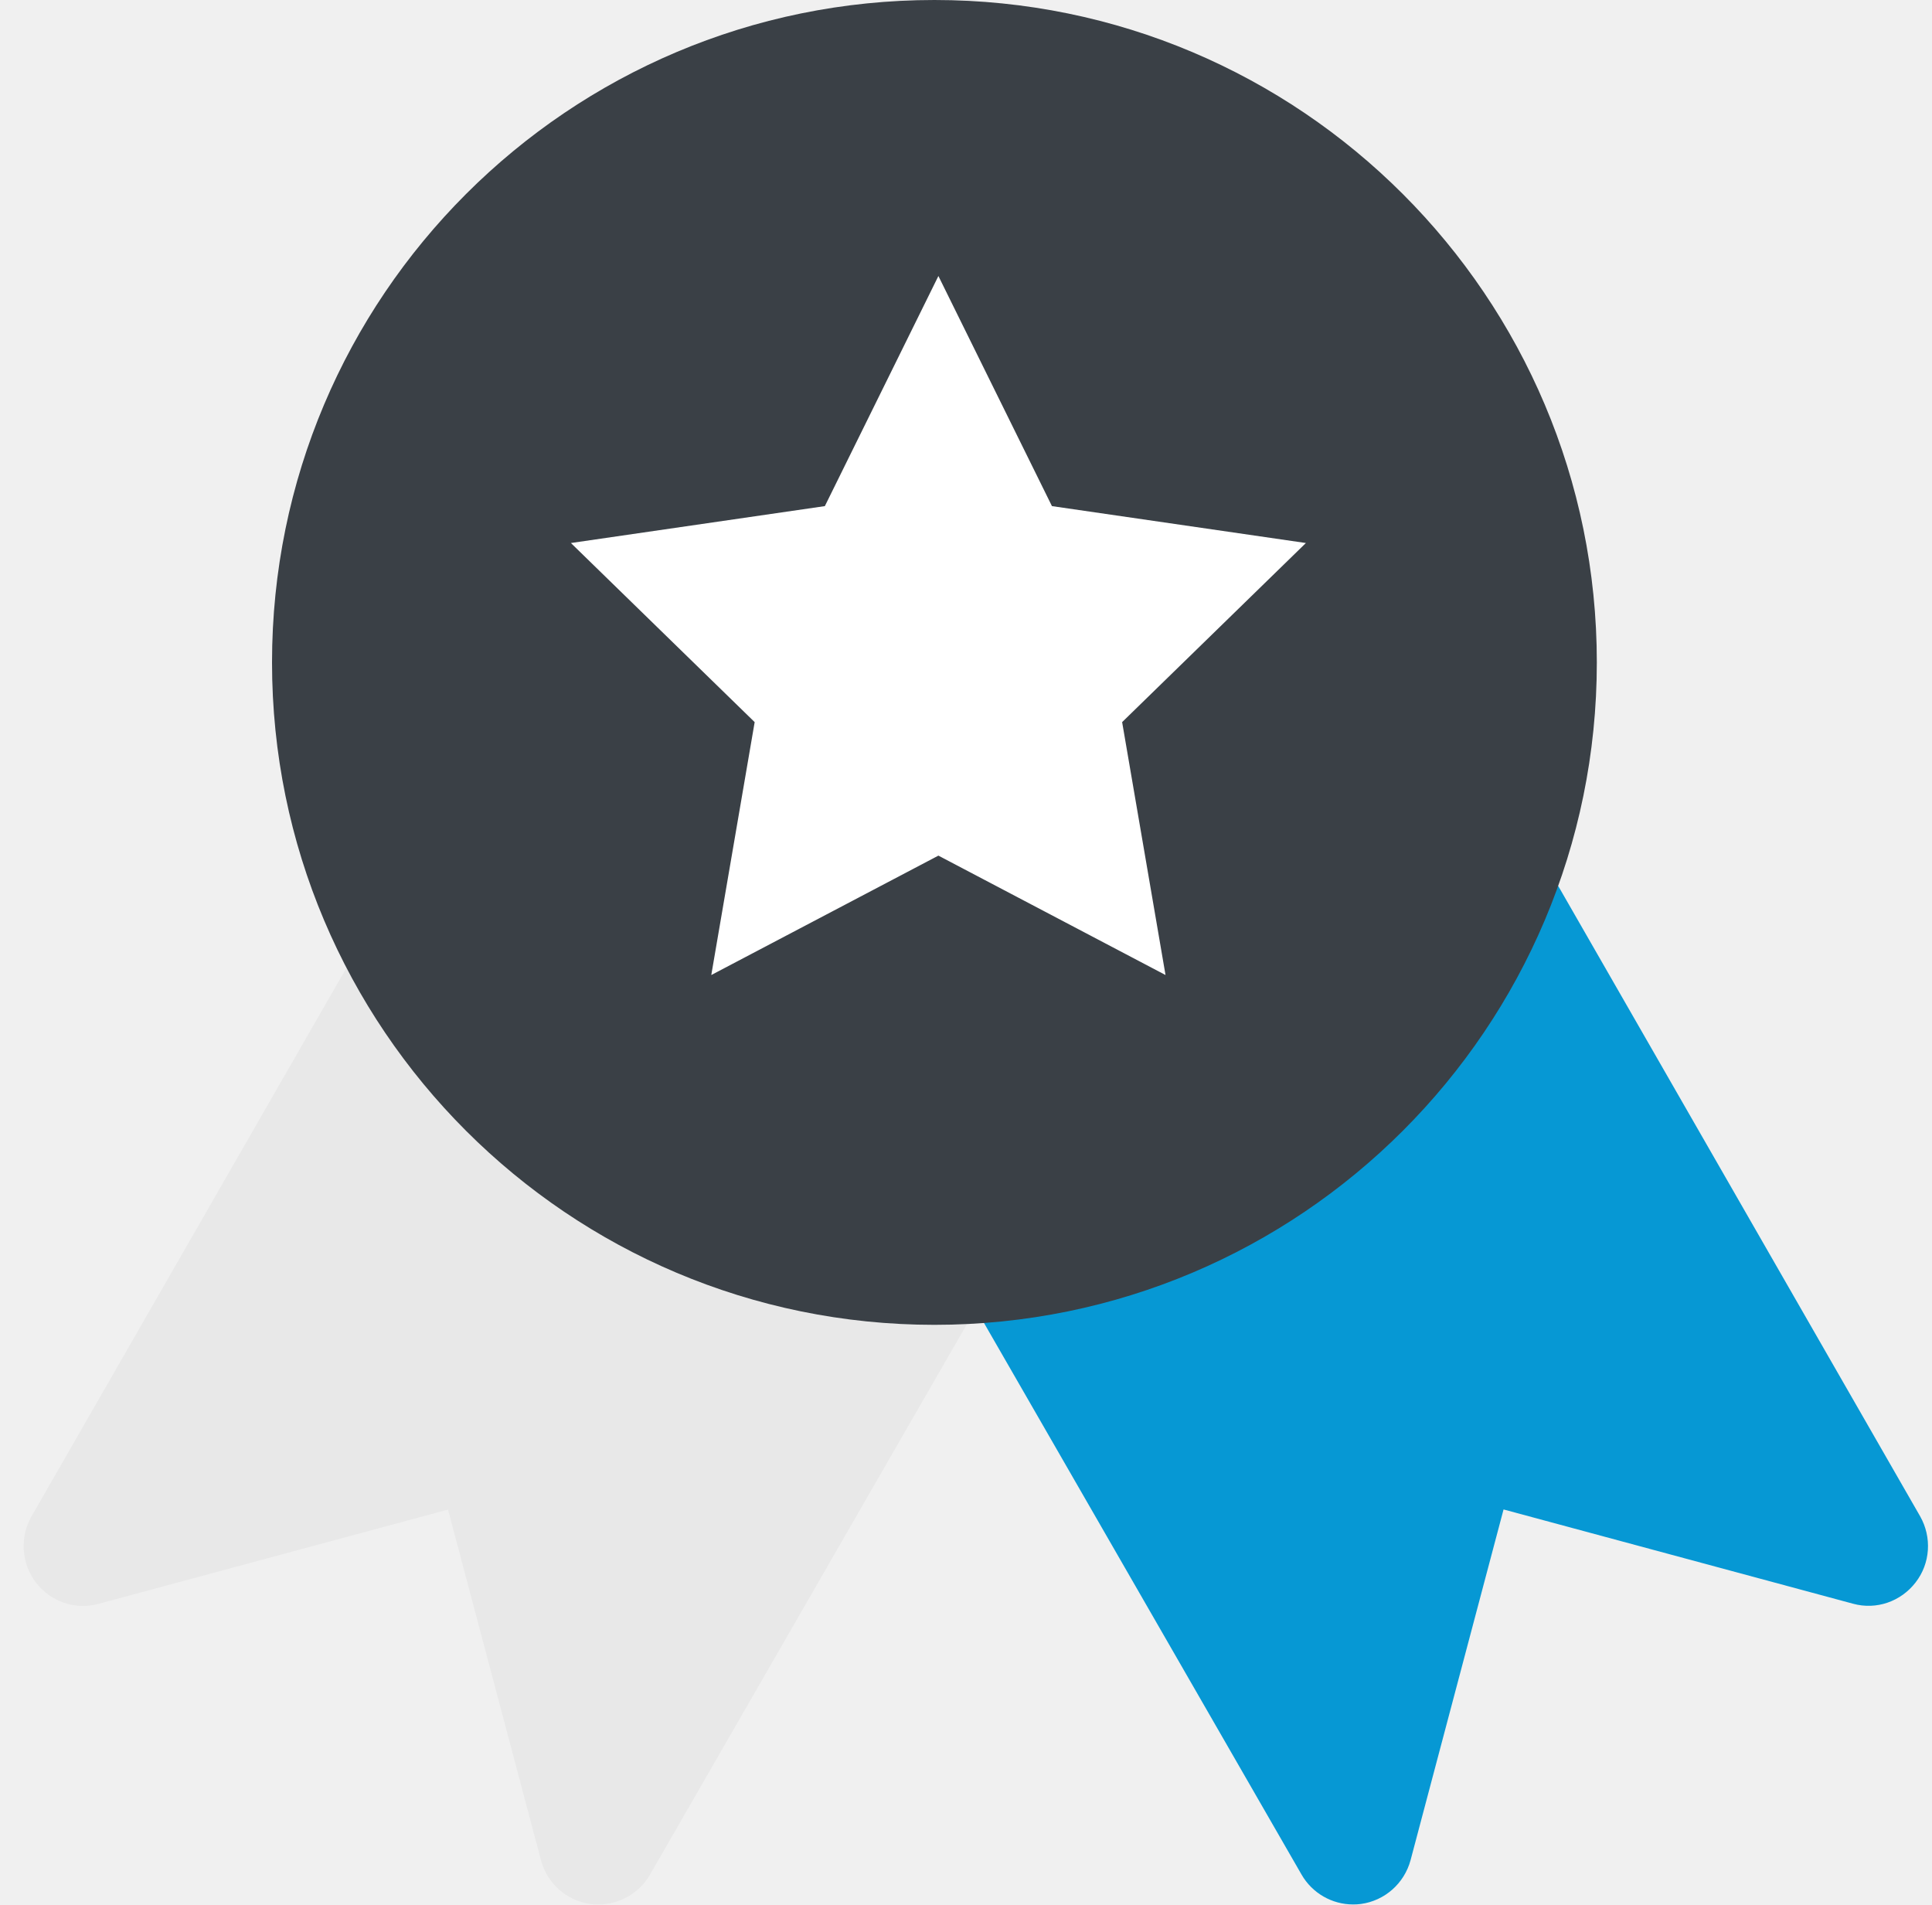
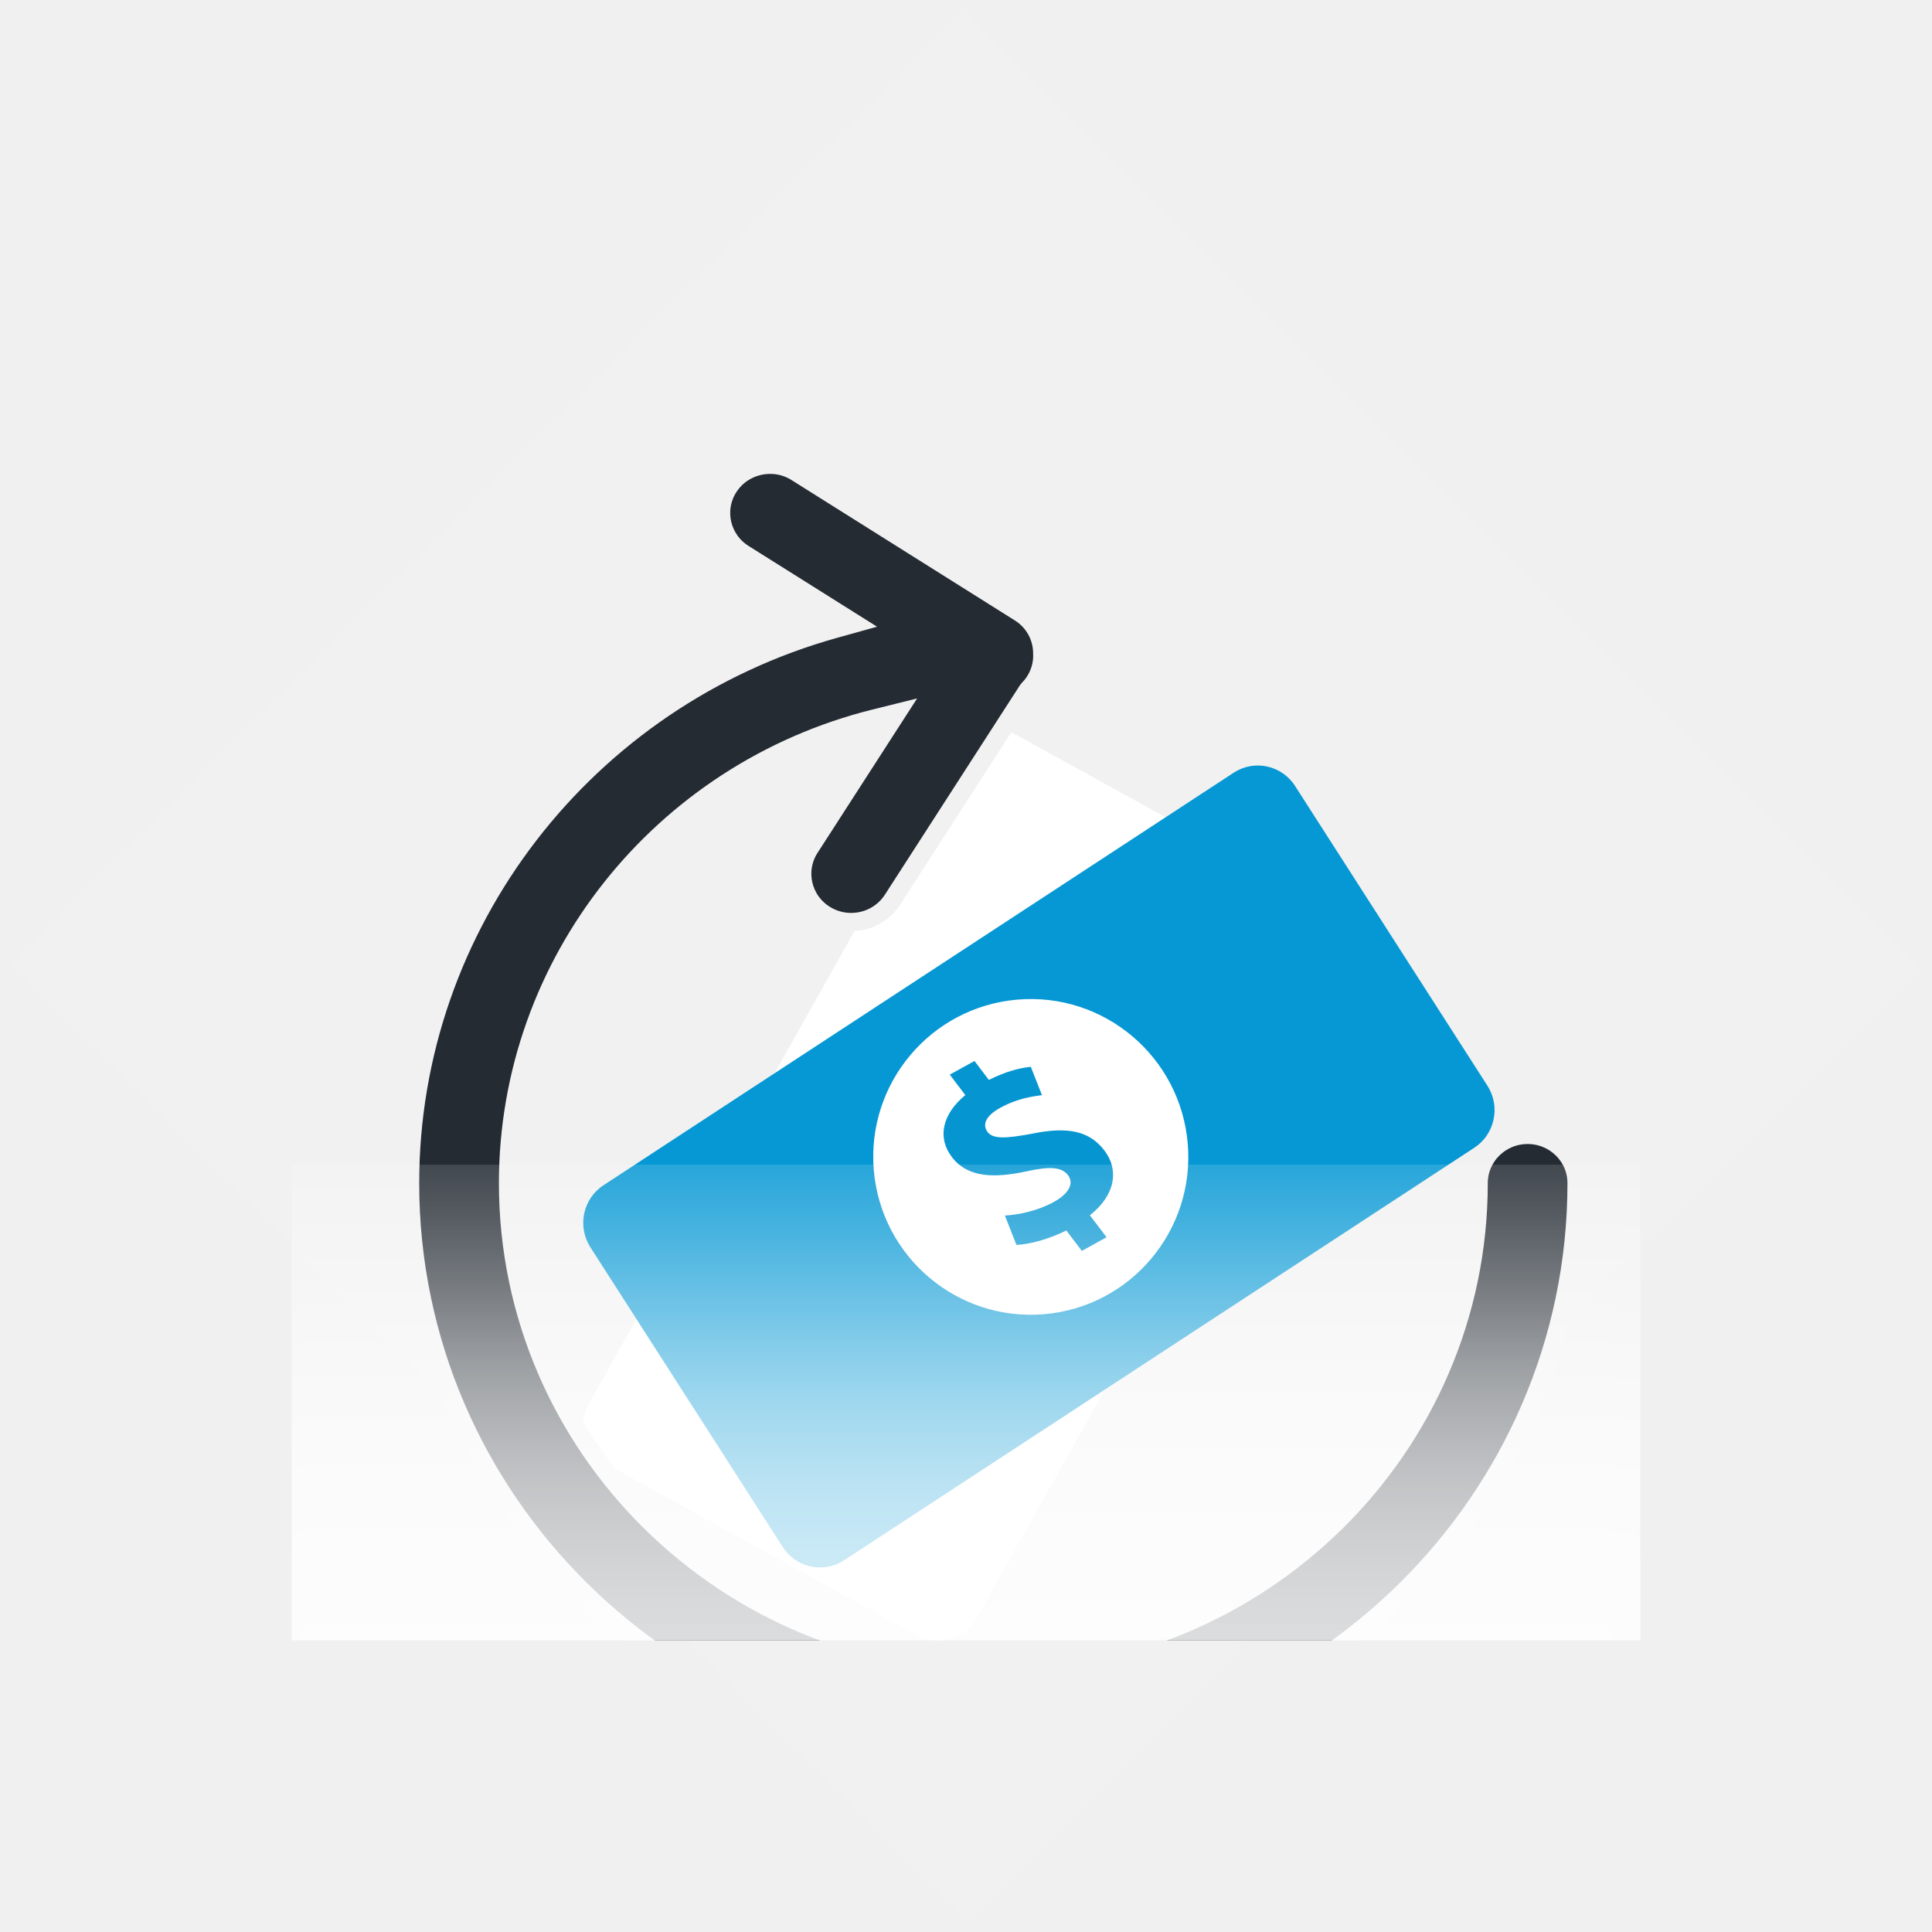
- <svg xmlns="http://www.w3.org/2000/svg" width="70px" height="69px" viewBox="0 0 70 69" version="1.1">
-   <g id="Page-1" stroke="none" stroke-width="1" fill="none" fill-rule="evenodd">
-     <g id="главная" transform="translate(-1161, -2409)">
-       <g id="icon_4" transform="translate(1160, 2406)">
-         <rect id="Rectangle-Copy-8" x="0" y="0" width="74" height="74" />
-         <g id="ribbon" transform="translate(1, 3)">
-           <g id="Group" transform="translate(0.85567, 31)" fill-rule="nonzero">
-             <path d="M68.714,23.936 L55.647,1.178 C55.35,0.663 54.854,0.291 54.28,0.153 C53.707,0.014 53.099,0.118 52.598,0.442 L34.486,12.3 C33.529,12.931 33.227,14.199 33.796,15.195 L46.302,36.918 C46.69,37.593 47.406,38 48.17,38 C48.26,38 48.359,37.996 48.45,37.983 C49.317,37.866 50.024,37.238 50.252,36.395 L53.621,23.689 L66.282,27.104 C67.127,27.337 68.016,27.026 68.55,26.333 C69.085,25.645 69.146,24.698 68.714,23.936 Z" id="Path" fill="#0698D4" />
-             <path d="M34.512,12.304 L16.399,0.447 C15.903,0.118 15.287,0.01 14.717,0.157 C14.144,0.291 13.648,0.663 13.355,1.178 L0.288,23.936 C-0.148,24.698 -0.083,25.645 0.447,26.338 C0.978,27.03 1.871,27.342 2.716,27.108 L15.377,23.694 L18.745,36.399 C18.97,37.243 19.681,37.87 20.544,37.987 C20.639,37.996 20.738,38 20.828,38 C21.592,38 22.307,37.593 22.696,36.918 L35.202,15.195 C35.775,14.204 35.474,12.931 34.512,12.304 Z" id="Path" fill="#E8E8E8" />
+ <svg xmlns="http://www.w3.org/2000/svg" xmlns:xlink="http://www.w3.org/1999/xlink" width="106px" height="106px" viewBox="0 0 106 106" version="1.1">
+   <defs>
+     <rect id="path-1" x="16" y="16" width="74" height="74" />
+     <linearGradient x1="46.483%" y1="-80.511%" x2="46.483%" y2="45.687%" id="linearGradient-3">
+       <stop stop-color="#000000" stop-opacity="0.012" offset="0%" />
+       <stop stop-color="#FFFFFF" stop-opacity="0.362" offset="43.581%" />
+       <stop stop-color="#FFFFFF" stop-opacity="0.899" offset="100%" />
+     </linearGradient>
+     <filter x="-20.0%" y="-41.2%" width="140.0%" height="182.4%" filterUnits="objectBoundingBox" id="filter-4">
+       <feGaussianBlur stdDeviation="7" in="SourceGraphic" />
+     </filter>
+   </defs>
+   <g id="main" stroke="none" stroke-width="1" fill="none" fill-rule="evenodd">
+     <g id="главная" transform="translate(-1164, -2408)">
+       <g id="bustraia_okupaemost" transform="translate(1164, 2408)">
+         <mask id="mask-2" fill="white">
+           <use xlink:href="#path-1" />
+         </mask>
+         <use id="Rectangle-Copy-9" fill="#F1F1F1" transform="translate(53, 53) rotate(-45) translate(-53, -53) " xlink:href="#path-1" />
+         <g id="cash-back-(1)" mask="url(#mask-2)">
+           <g transform="translate(21.65172, 25)">
+             <g id="Group-12" stroke="none" fill="none" fill-rule="evenodd" transform="translate(9.848276, 15)">
+               <path d="M41.244,9.683 L24.232,0.306 C23.053,-0.344 21.564,0.076 20.908,1.244 L16.747,8.652 L14.085,13.39 L0.809,37.025 C0.153,38.193 0.577,39.667 1.756,40.317 L18.768,49.694 C19.947,50.344 21.436,49.924 22.092,48.756 L42.191,12.975 C42.847,11.807 42.423,10.333 41.244,9.683 L41.244,9.683 Z" id="Path" fill="#FFFFFF" fill-rule="nonzero" />
+               <g id="Group-7" transform="translate(0.5, 2)" fill-rule="nonzero">
+                 <path d="M49.608,17.569 L45.186,10.678 L43.388,7.875 L39.054,1.122 C38.323,-0.018 36.814,-0.343 35.685,0.396 L7.781,18.662 L3.319,21.583 L1.111,23.029 C-0.018,23.768 -0.339,25.292 0.392,26.432 L10.945,42.878 C11.677,44.018 13.186,44.343 14.315,43.604 L48.889,20.971 C50.017,20.233 50.34,18.708 49.608,17.569 Z" id="Path" fill="#0698D4" />
+                 <ellipse id="Oval" fill="#FFFFFF" transform="translate(24.55421, 21.47446) rotate(-4.815954) translate(-24.55421, -21.47446) " cx="24.554" cy="21.474" rx="8.643" ry="8.661" />
+                 <path d="M28.601,21.132 C27.794,20.069 26.637,19.787 24.614,20.202 C23.152,20.475 22.479,20.495 22.183,20.105 C21.933,19.774 21.972,19.283 22.871,18.785 C23.867,18.235 24.709,18.154 25.168,18.085 L24.556,16.53 C23.956,16.593 23.208,16.772 22.255,17.25 L21.466,16.211 L20.11,16.96 L20.962,18.082 C19.67,19.148 19.431,20.437 20.22,21.476 C21.09,22.621 22.548,22.653 24.35,22.259 C25.598,21.988 26.256,22.027 26.596,22.475 C26.955,22.947 26.613,23.506 25.825,23.942 C24.926,24.439 23.921,24.642 23.134,24.693 L23.768,26.303 C24.491,26.272 25.551,25.987 26.504,25.51 L27.356,26.632 L28.712,25.882 L27.797,24.678 C29.208,23.562 29.399,22.182 28.601,21.132 L28.601,21.132 Z" id="Path" fill="#0596D2" />
+               </g>
+             </g>
+             <path d="M35.534,10.977 C35.534,10.975 35.534,10.973 35.534,10.971 C35.535,10.978 35.535,10.981 35.534,10.977 Z M35.534,10.977 C35.534,10.975 35.534,10.973 35.534,10.969 C35.534,10.966 35.534,10.966 35.534,10.963 C35.532,10.941 35.532,10.941 35.531,10.891 C35.546,9.977 35.088,9.115 34.293,8.616 L22.043,0.916 C20.79,0.128 19.126,0.493 18.33,1.728 C17.536,2.959 17.904,4.591 19.153,5.377 L25.245,9.206 L24.157,9.509 C10.488,13.322 0.848,25.704 0.848,39.912 C0.848,57.328 15.202,71.5 32.848,71.5 C50.494,71.5 64.848,57.328 64.848,39.912 C64.848,38.453 63.647,37.267 62.162,37.267 C60.677,37.267 59.476,38.453 59.476,39.912 C59.476,54.414 47.53,66.208 32.849,66.208 C18.167,66.208 6.221,54.414 6.221,39.912 C6.221,27.814 14.609,17.337 26.336,14.415 L27.562,14.11 L22.782,21.523 C21.988,22.754 22.355,24.386 23.605,25.172 C24.042,25.447 24.539,25.588 25.046,25.588 C25.961,25.588 26.818,25.133 27.317,24.36 L34.712,12.891 L34.775,12.812 C35.258,12.321 35.533,11.67 35.534,10.977 Z" id="Path" stroke="#F1F1F1" fill="#242B33" fill-rule="nonzero" />
          </g>
-           <circle id="Oval" fill="#3A4046" fill-rule="nonzero" cx="33.856" cy="24" r="24" />
-           <polygon id="Star" fill="#FFFFFF" points="34 31 25.771 35.326 27.343 26.163 20.685 19.674 29.886 18.337 34 10 38.114 18.337 47.315 19.674 40.657 26.163 42.229 35.326" />
        </g>
+         <rect id="Rectangle" fill="url(#linearGradient-3)" filter="url(#filter-4)" mask="url(#mask-2)" x="-9.09494702e-13" y="69" width="105" height="51" />
      </g>
    </g>
  </g>
</svg>
